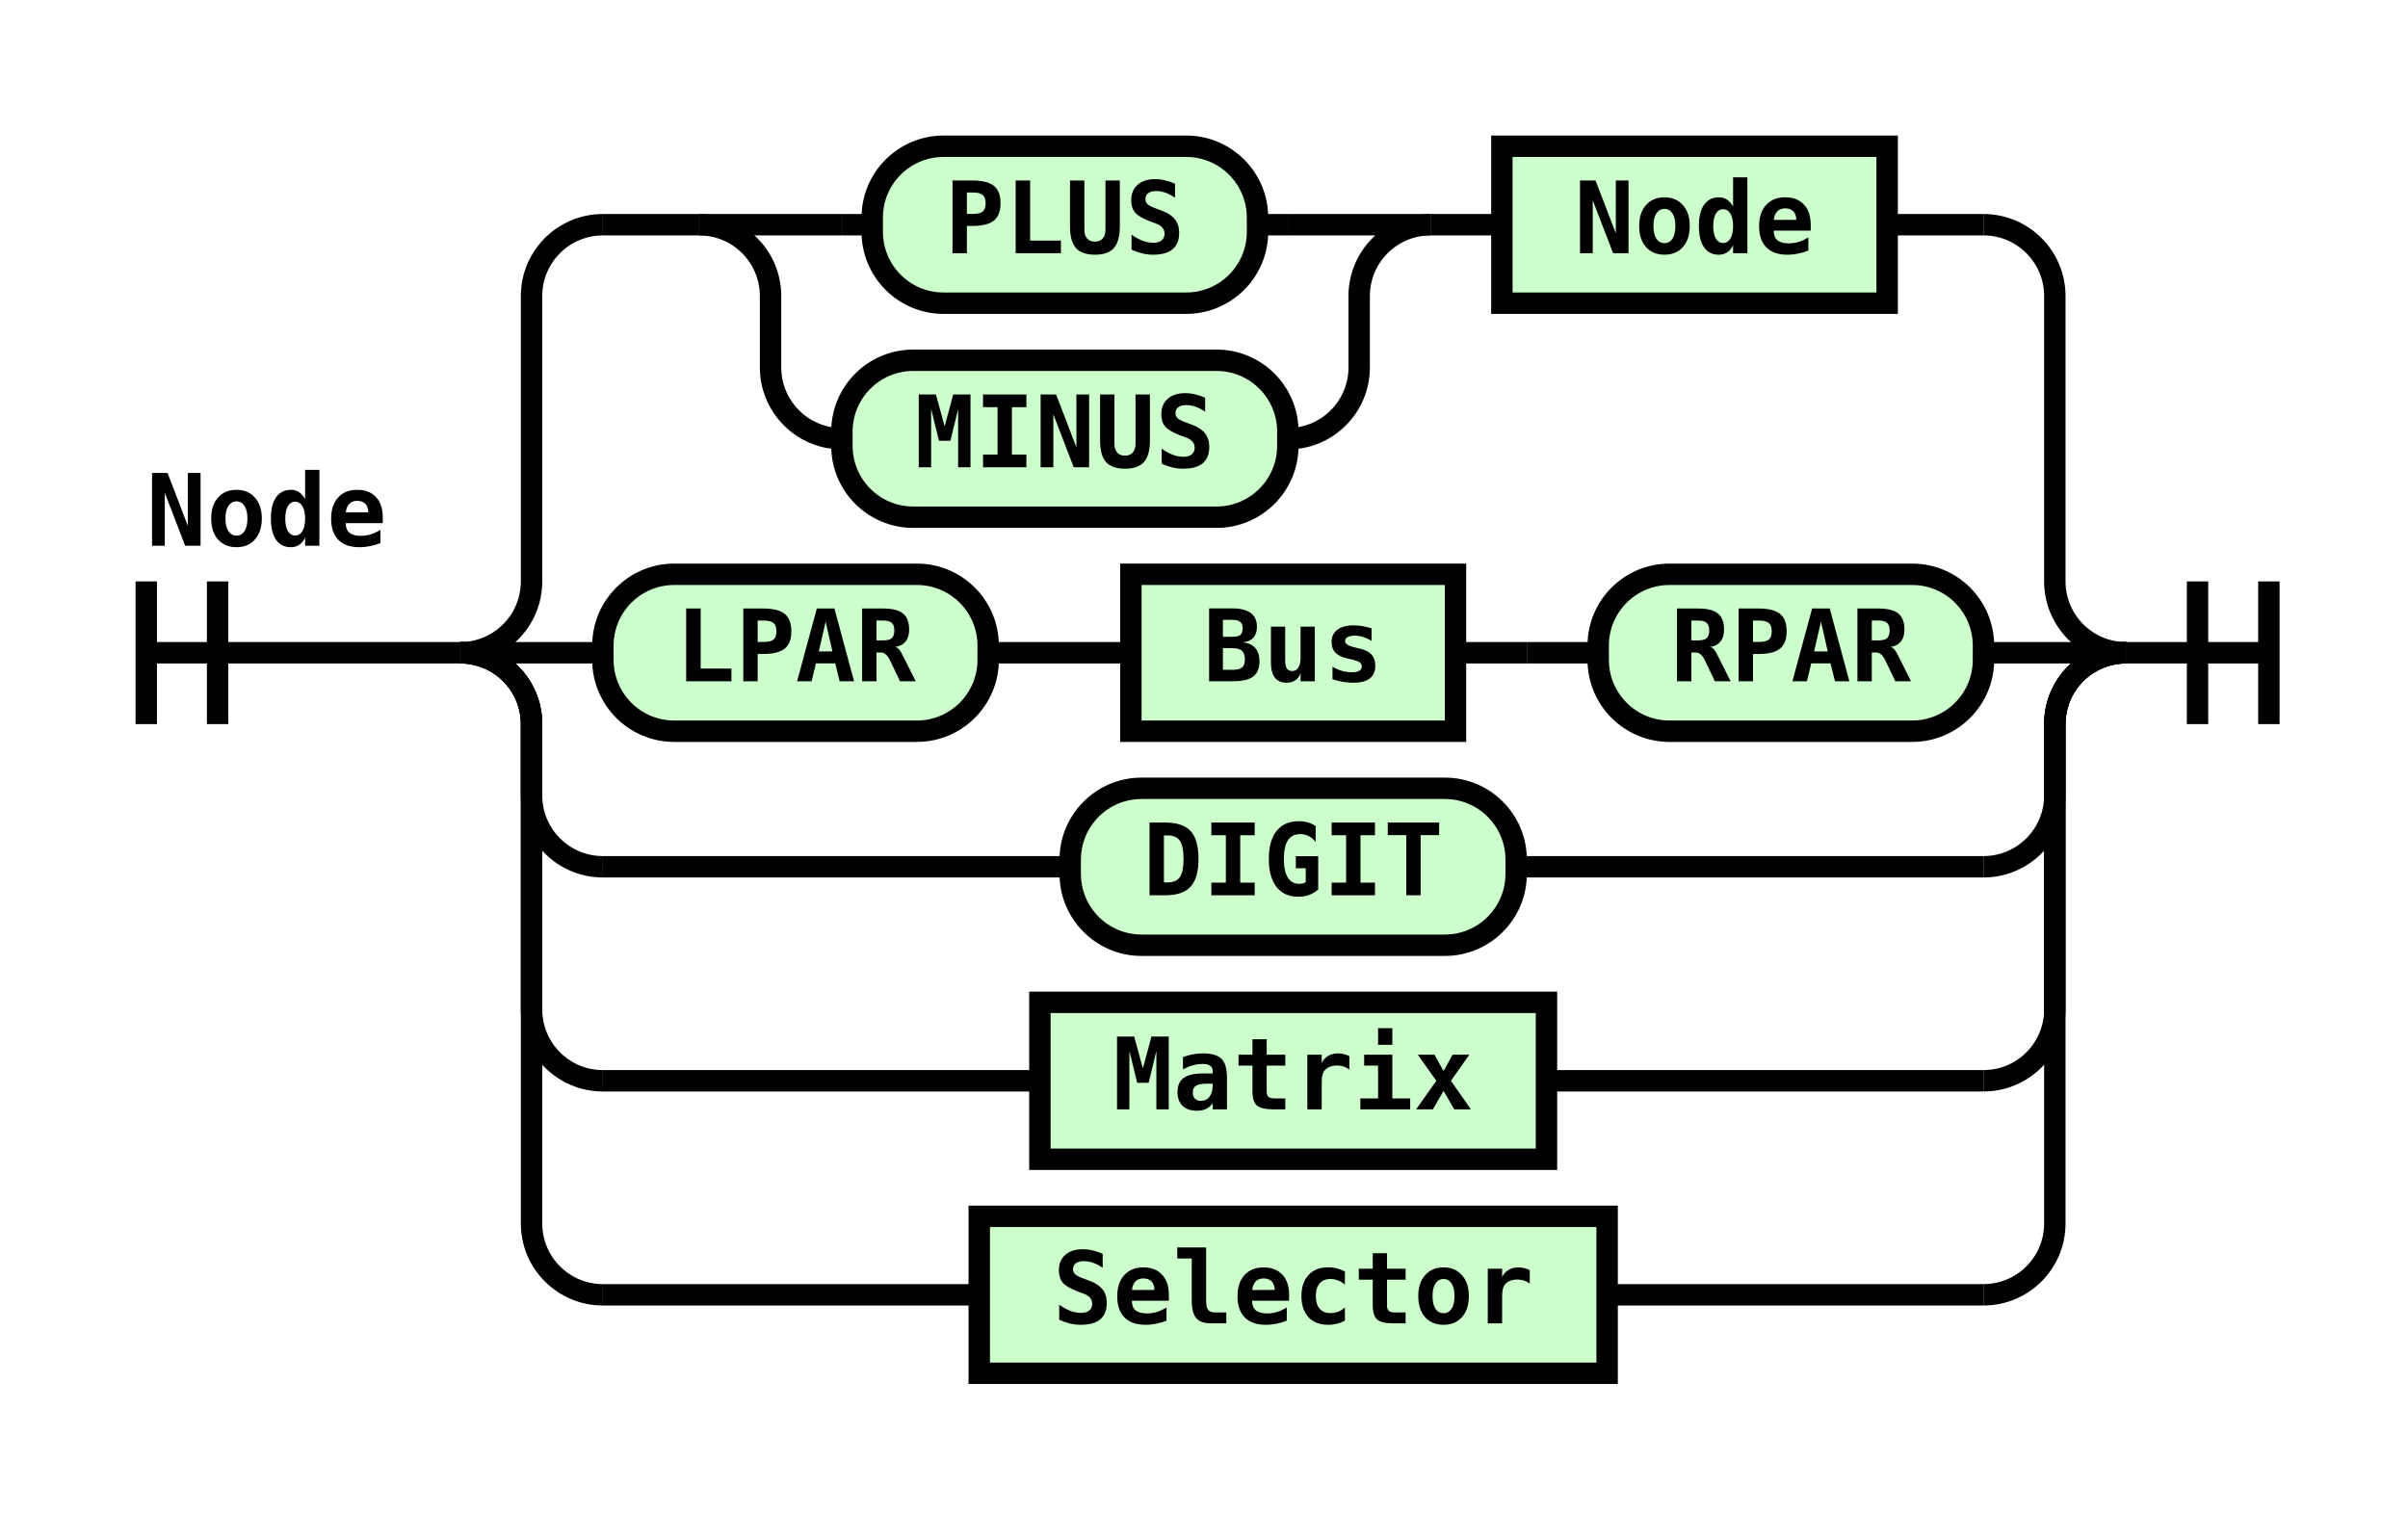
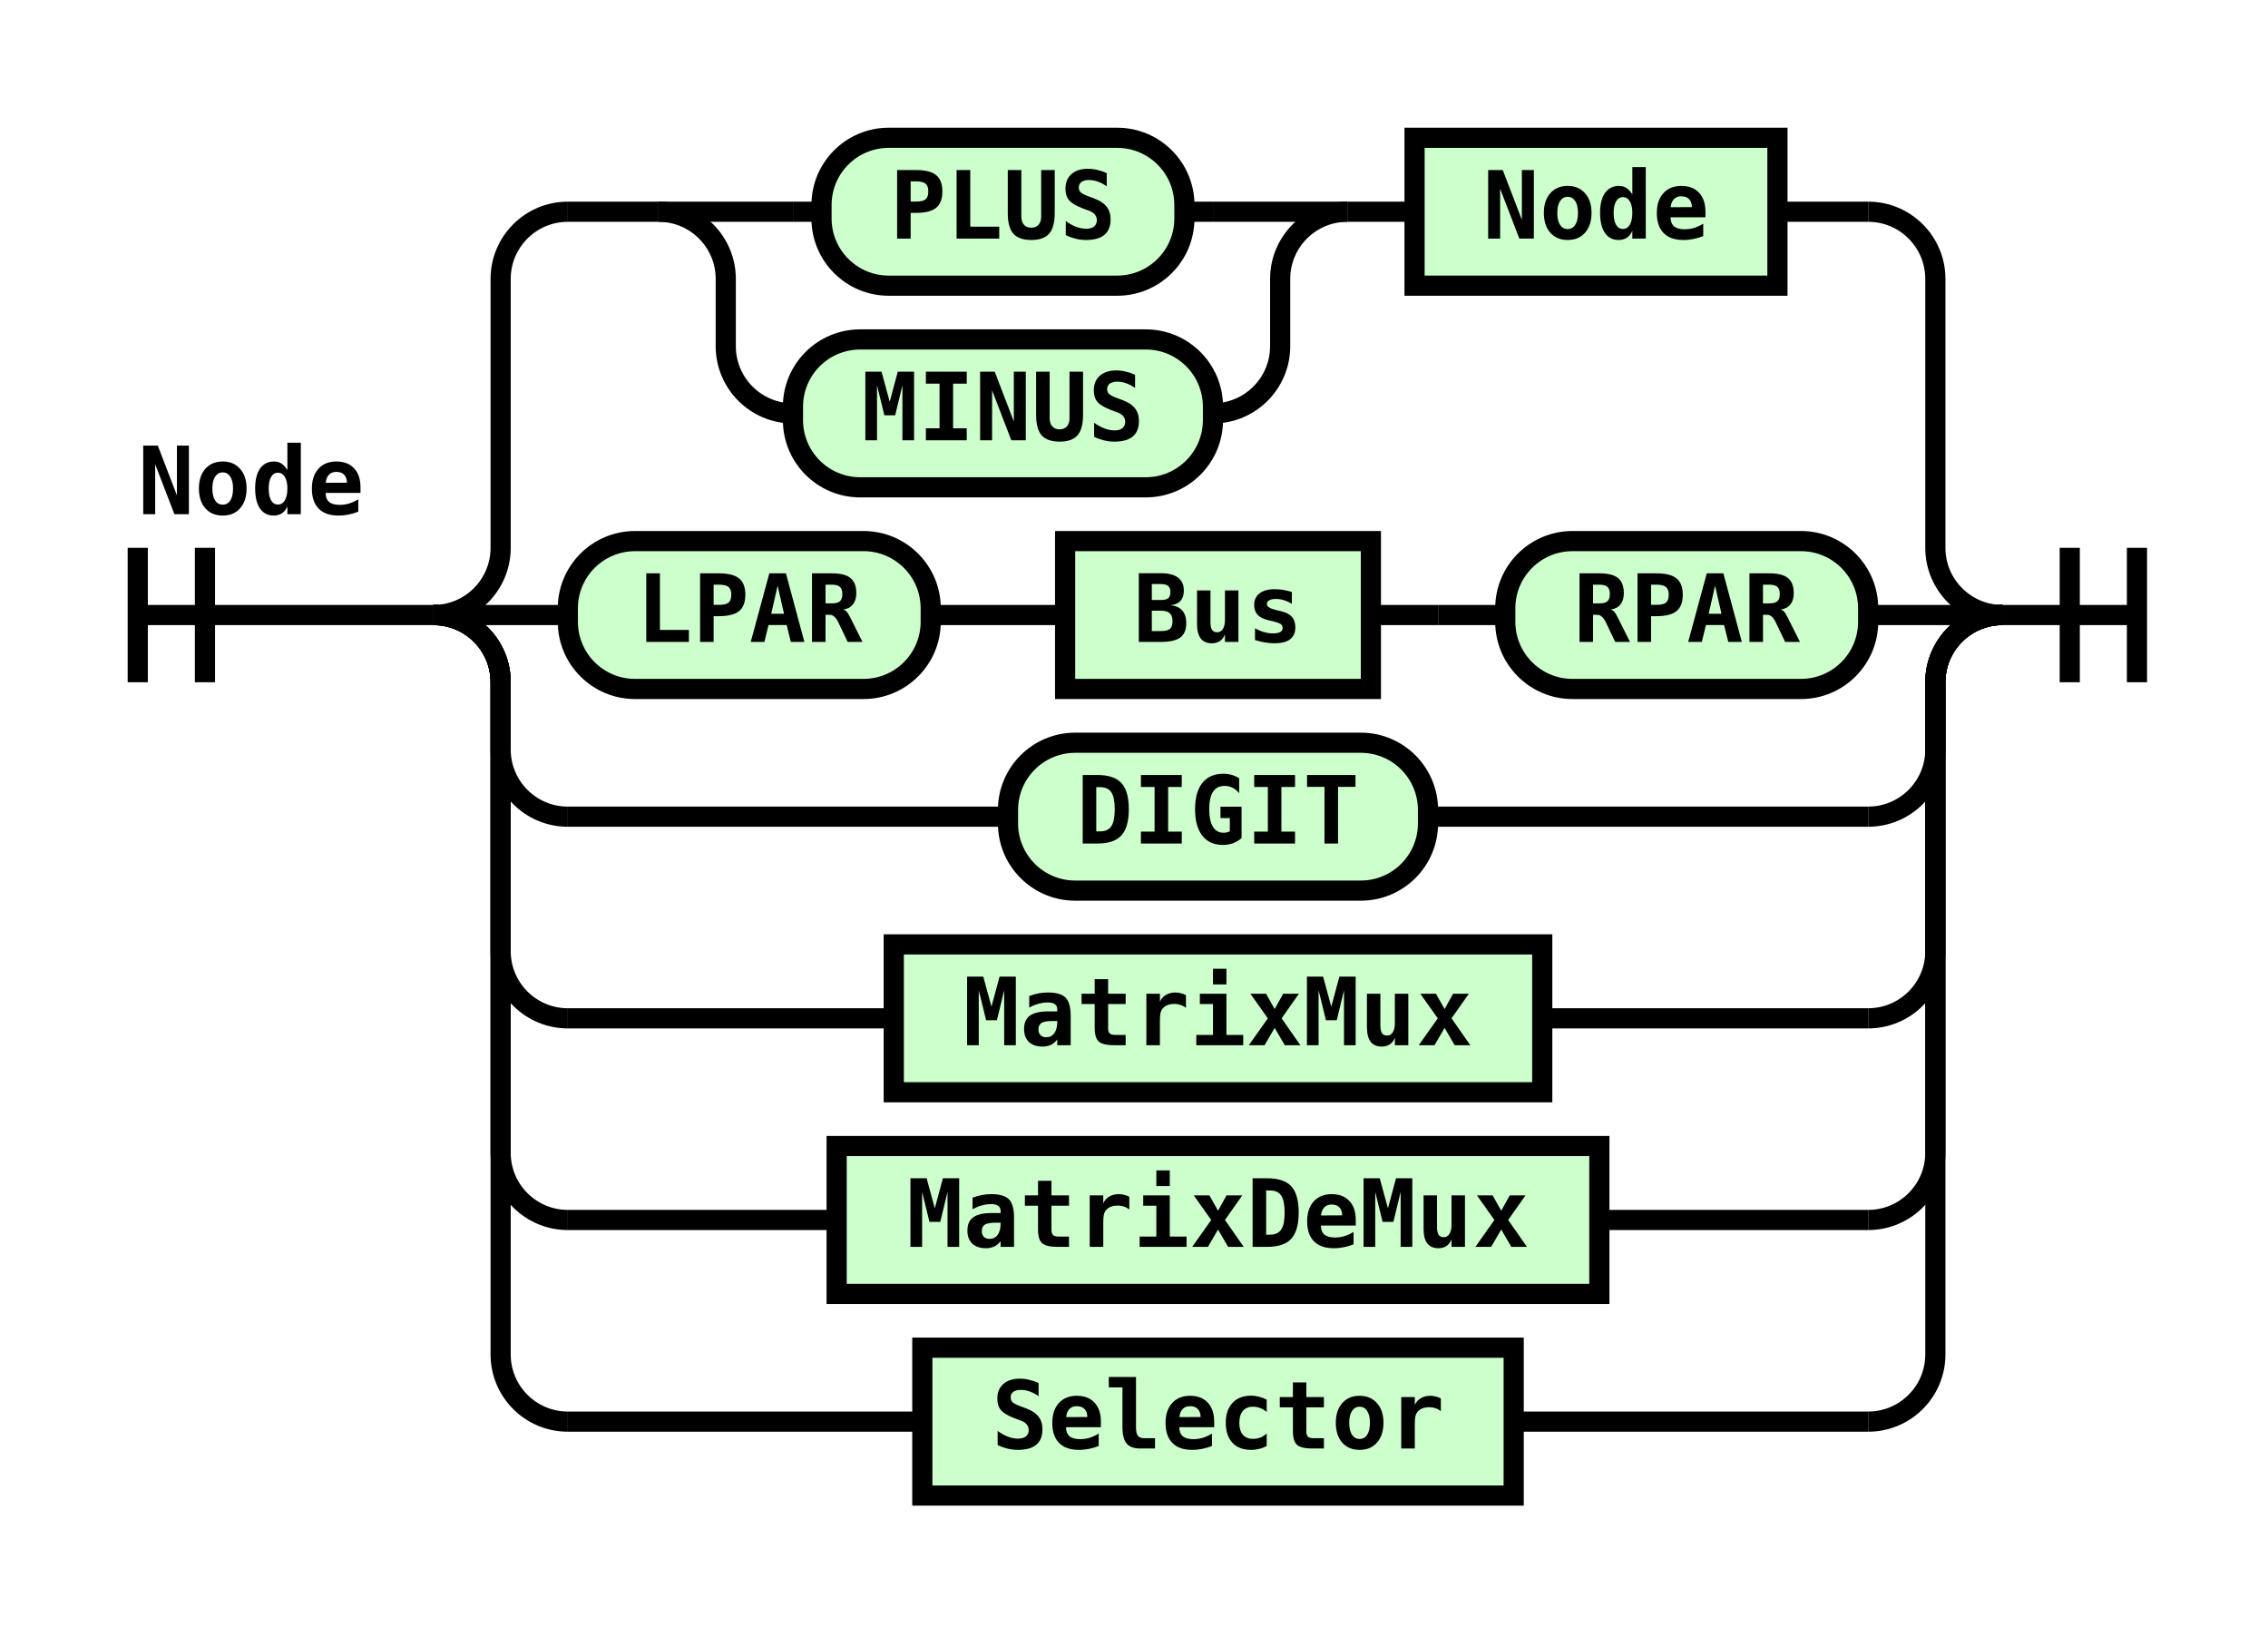
- <svg xmlns="http://www.w3.org/2000/svg" class="railroad-diagram" height="212" viewBox="0 0 337.5 212" width="337.5">
+ <svg xmlns="http://www.w3.org/2000/svg" class="railroad-diagram" height="242" viewBox="0 0 337.5 242" width="337.5">
  <g transform="translate(.5 .5)">
    <style>/*  */
	svg.railroad-diagram {
		background-color:hsl(30,20%,95%);
	}
	svg.railroad-diagram path {
		stroke-width:3;
		stroke:black;
		fill:rgba(0,0,0,0);
	}
	svg.railroad-diagram text {
		font:bold 14px monospace;
		text-anchor:middle;
	}
	svg.railroad-diagram text.label{
		text-anchor:start;
	}
	svg.railroad-diagram text.comment{
		font:italic 12px monospace;
	}
	svg.railroad-diagram rect{
		stroke-width:3;
		stroke:black;
		fill:hsl(120,100%,90%);
	}
	svg.railroad-diagram rect.group-box {
		stroke: gray;
		stroke-dasharray: 10 5;
		fill: none;
	}

/*  */
</style>
    <g>
      <path d="M20 81v20m10 -20v20m-10 -10h44.0" />
      <text style="text-anchor:start" x="20" y="76">Node</text>
    </g>
    <g>
      <path d="M64.0 91h0.0" />
      <path d="M297.5 91h0.0" />
      <path d="M64.0 91a10 10 0 0 0 10 -10v-40a10 10 0 0 1 10 -10" />
      <g>
        <path d="M84.0 31h13.5" />
        <path d="M264.0 31h13.5" />
        <g>
          <path d="M97.5 31h0.0" />
          <path d="M200.0 31h0.0" />
          <path d="M97.5 31h20" />
          <g class="terminal ">
            <path d="M117.5 31h4.25" />
            <path d="M175.75 31h4.25" />
            <rect height="22" rx="10" ry="10" width="54.0" x="121.75" y="20" />
            <text x="148.75" y="35">PLUS</text>
          </g>
          <path d="M180.0 31h20" />
          <path d="M97.5 31a10 10 0 0 1 10 10v10a10 10 0 0 0 10 10" />
          <g class="terminal ">
            <path d="M117.5 61h0.0" />
            <path d="M180.0 61h0.0" />
            <rect height="22" rx="10" ry="10" width="62.5" x="117.5" y="50" />
            <text x="148.75" y="65">MINUS</text>
          </g>
          <path d="M180.0 61a10 10 0 0 0 10 -10v-10a10 10 0 0 1 10 -10" />
        </g>
        <path d="M200.0 31h10" />
        <g class="non-terminal ">
          <path d="M210.0 31h0.0" />
          <path d="M264.0 31h0.0" />
          <rect height="22" width="54.0" x="210.0" y="20" />
          <text x="237.0" y="35">Node</text>
        </g>
      </g>
      <path d="M277.5 31a10 10 0 0 1 10 10v40a10 10 0 0 0 10 10" />
      <path d="M64.0 91h20" />
      <g>
        <path d="M84.0 91h0.0" />
        <path d="M277.5 91h0.0" />
        <g class="terminal ">
          <path d="M84.0 91h0.0" />
          <path d="M138.0 91h0.0" />
          <rect height="22" rx="10" ry="10" width="54.0" x="84.0" y="80" />
          <text x="111.0" y="95">LPAR</text>
        </g>
        <path d="M138.0 91h10" />
        <path d="M148.0 91h10" />
        <g class="non-terminal ">
          <path d="M158.0 91h0.0" />
          <path d="M203.5 91h0.0" />
          <rect height="22" width="45.5" x="158.0" y="80" />
          <text x="180.75" y="95">Bus</text>
        </g>
        <path d="M203.5 91h10" />
        <path d="M213.5 91h10" />
        <g class="terminal ">
          <path d="M223.5 91h0.0" />
          <path d="M277.5 91h0.0" />
          <rect height="22" rx="10" ry="10" width="54.0" x="223.5" y="80" />
          <text x="250.5" y="95">RPAR</text>
        </g>
      </g>
      <path d="M277.5 91h20" />
      <path d="M64.0 91a10 10 0 0 1 10 10v10a10 10 0 0 0 10 10" />
      <g class="terminal ">
        <path d="M84.0 121h65.5" />
        <path d="M212.0 121h65.5" />
        <rect height="22" rx="10" ry="10" width="62.5" x="149.5" y="110" />
        <text x="180.75" y="125">DIGIT</text>
      </g>
      <path d="M277.5 121a10 10 0 0 0 10 -10v-10a10 10 0 0 1 10 -10" />
      <path d="M64.0 91a10 10 0 0 1 10 10v40a10 10 0 0 0 10 10" />
      <g class="non-terminal ">
-         <path d="M84.0 151h61.25" />
-         <path d="M216.25 151h61.25" />
-         <rect height="22" width="71.0" x="145.25" y="140" />
-         <text x="180.75" y="155">Matrix</text>
+         <path d="M84.0 151h48.5" />
+         <path d="M229.0 151h48.5" />
+         <rect height="22" width="96.5" x="132.5" y="140" />
+         <text x="180.75" y="155">MatrixMux</text>
      </g>
      <path d="M277.5 151a10 10 0 0 0 10 -10v-40a10 10 0 0 1 10 -10" />
      <path d="M64.0 91a10 10 0 0 1 10 10v70a10 10 0 0 0 10 10" />
      <g class="non-terminal ">
-         <path d="M84.0 181h52.75" />
-         <path d="M224.75 181h52.75" />
-         <rect height="22" width="88.0" x="136.75" y="170" />
-         <text x="180.75" y="185">Selector</text>
+         <path d="M84.0 181h40.0" />
+         <path d="M237.5 181h40.0" />
+         <rect height="22" width="113.5" x="124.0" y="170" />
+         <text x="180.75" y="185">MatrixDeMux</text>
      </g>
      <path d="M277.5 181a10 10 0 0 0 10 -10v-70a10 10 0 0 1 10 -10" />
+       <path d="M64.0 91a10 10 0 0 1 10 10v100a10 10 0 0 0 10 10" />
+       <g class="non-terminal ">
+         <path d="M84.0 211h52.75" />
+         <path d="M224.75 211h52.75" />
+         <rect height="22" width="88.0" x="136.75" y="200" />
+         <text x="180.75" y="215">Selector</text>
+       </g>
+       <path d="M277.5 211a10 10 0 0 0 10 -10v-100a10 10 0 0 1 10 -10" />
    </g>
    <path d="M 297.5 91 h 20 m -10 -10 v 20 m 10 -20 v 20" />
  </g>
</svg>
